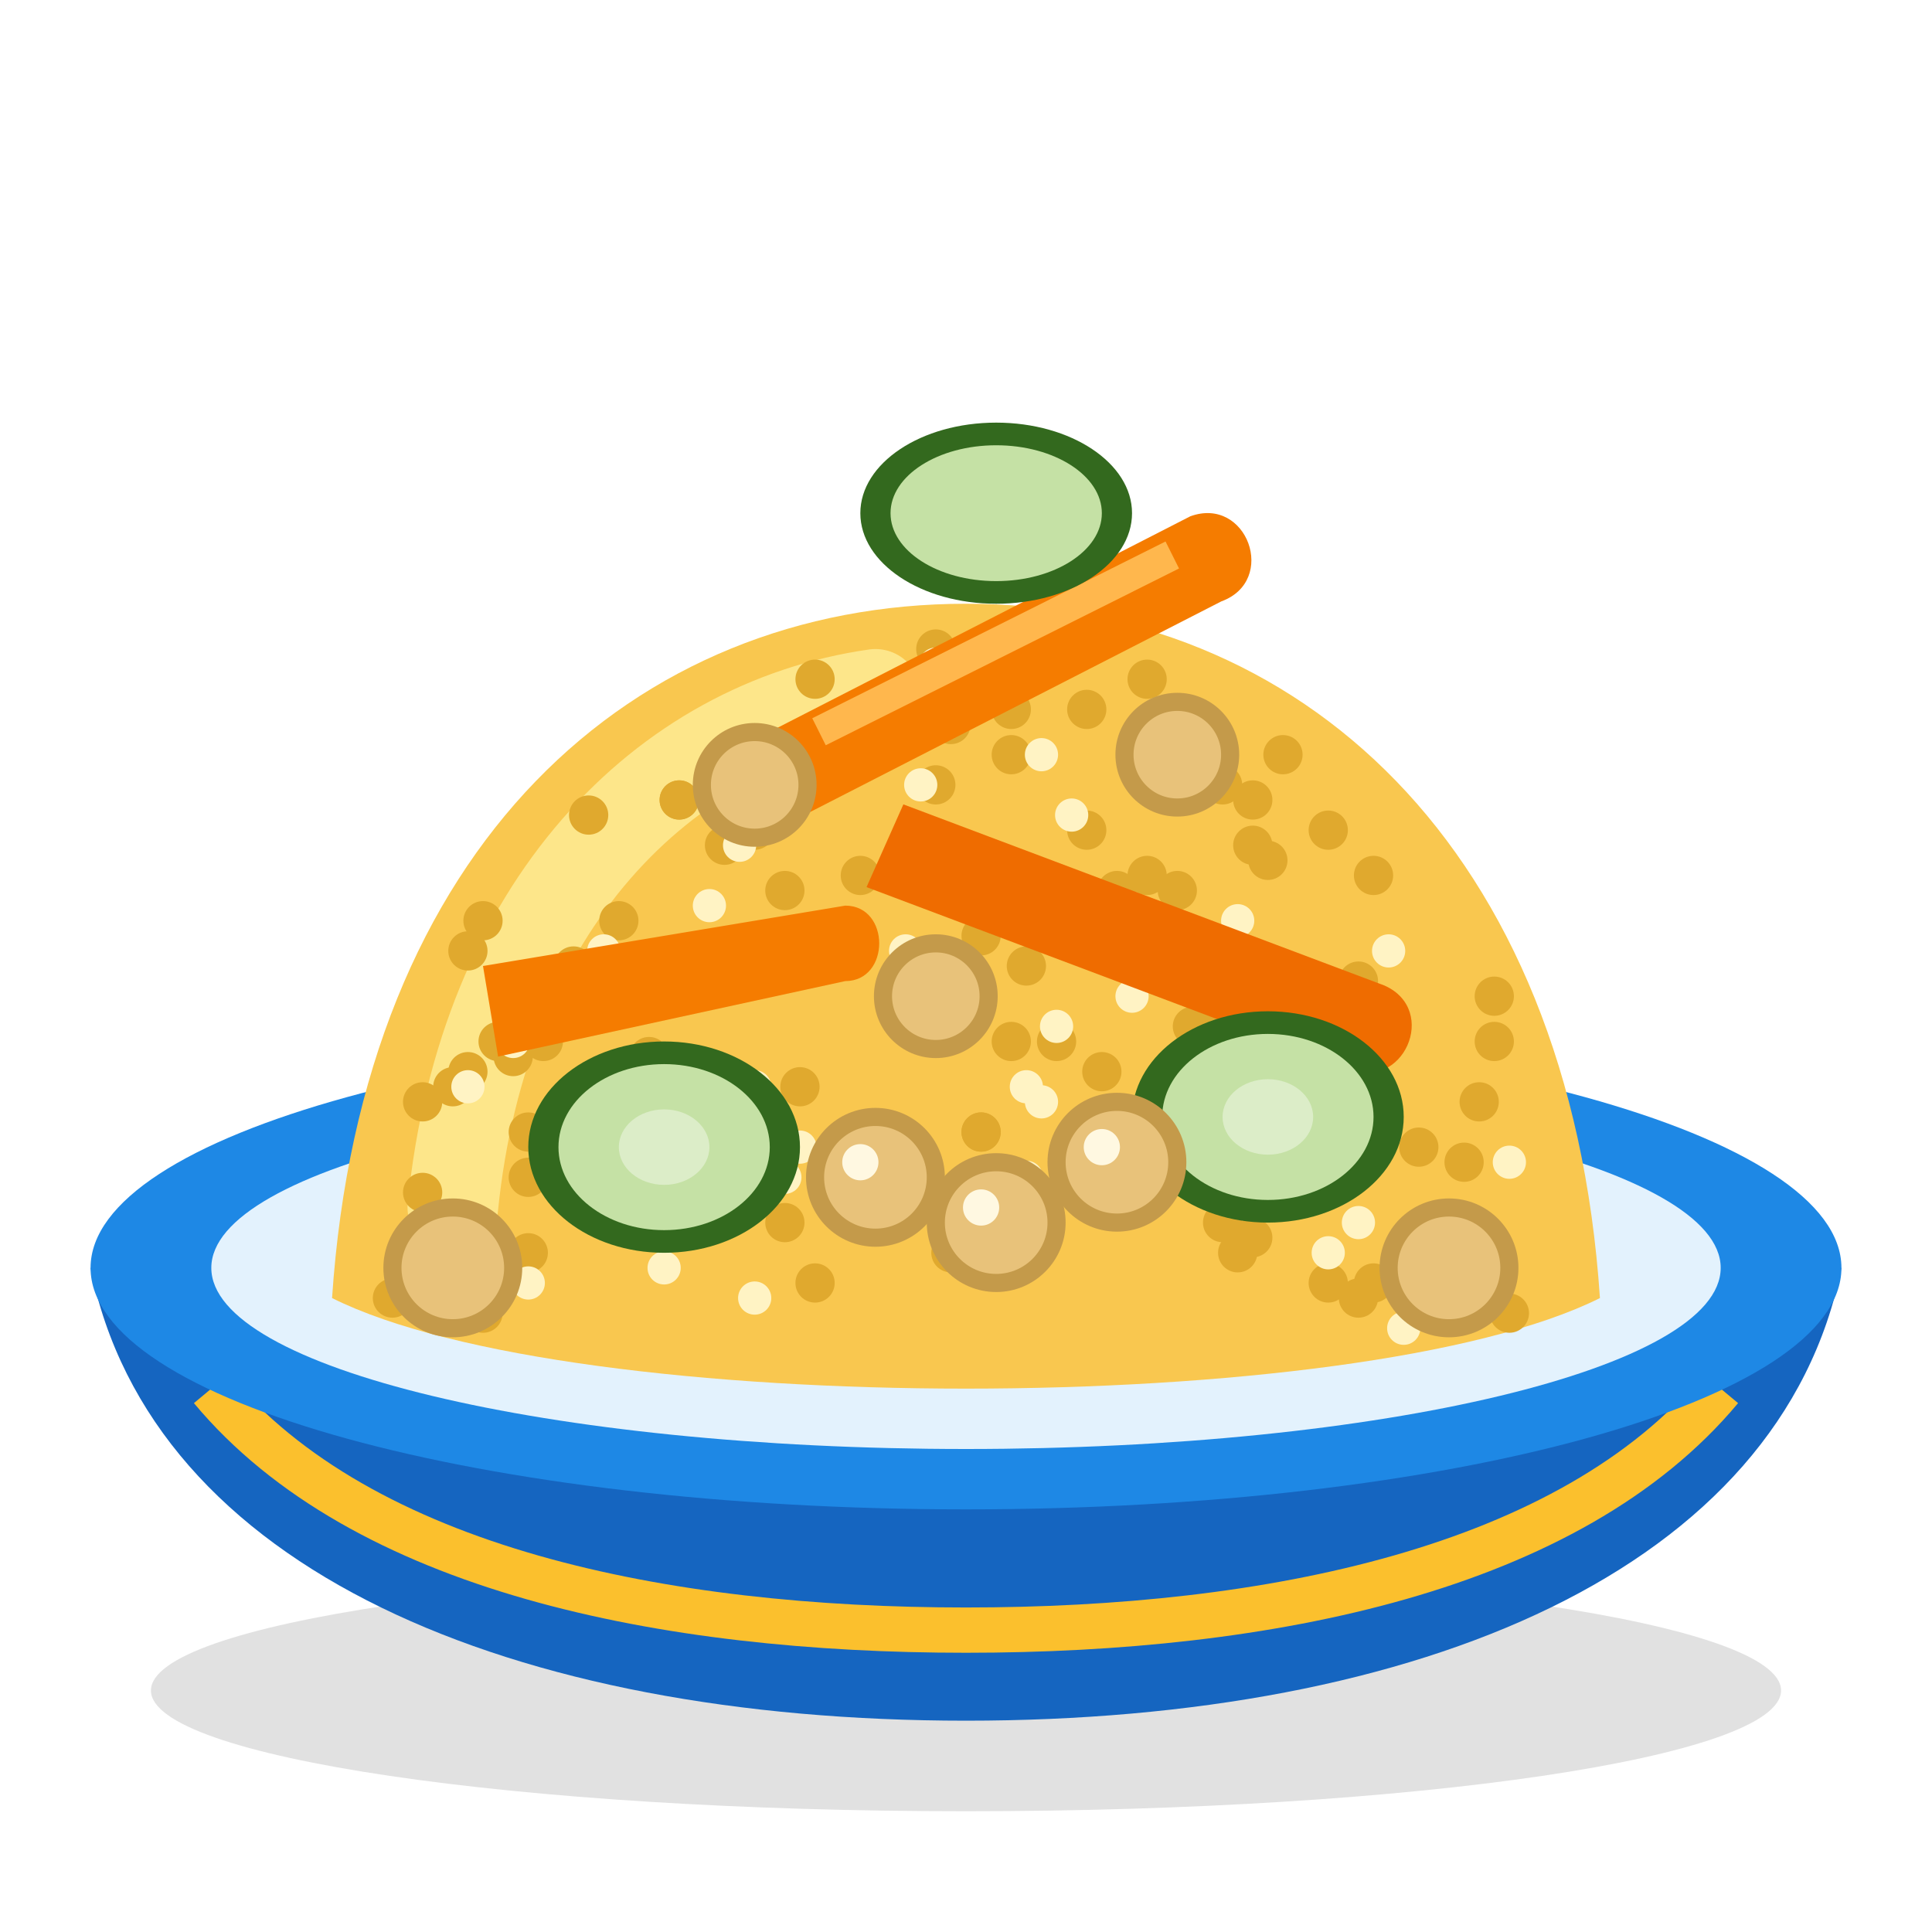
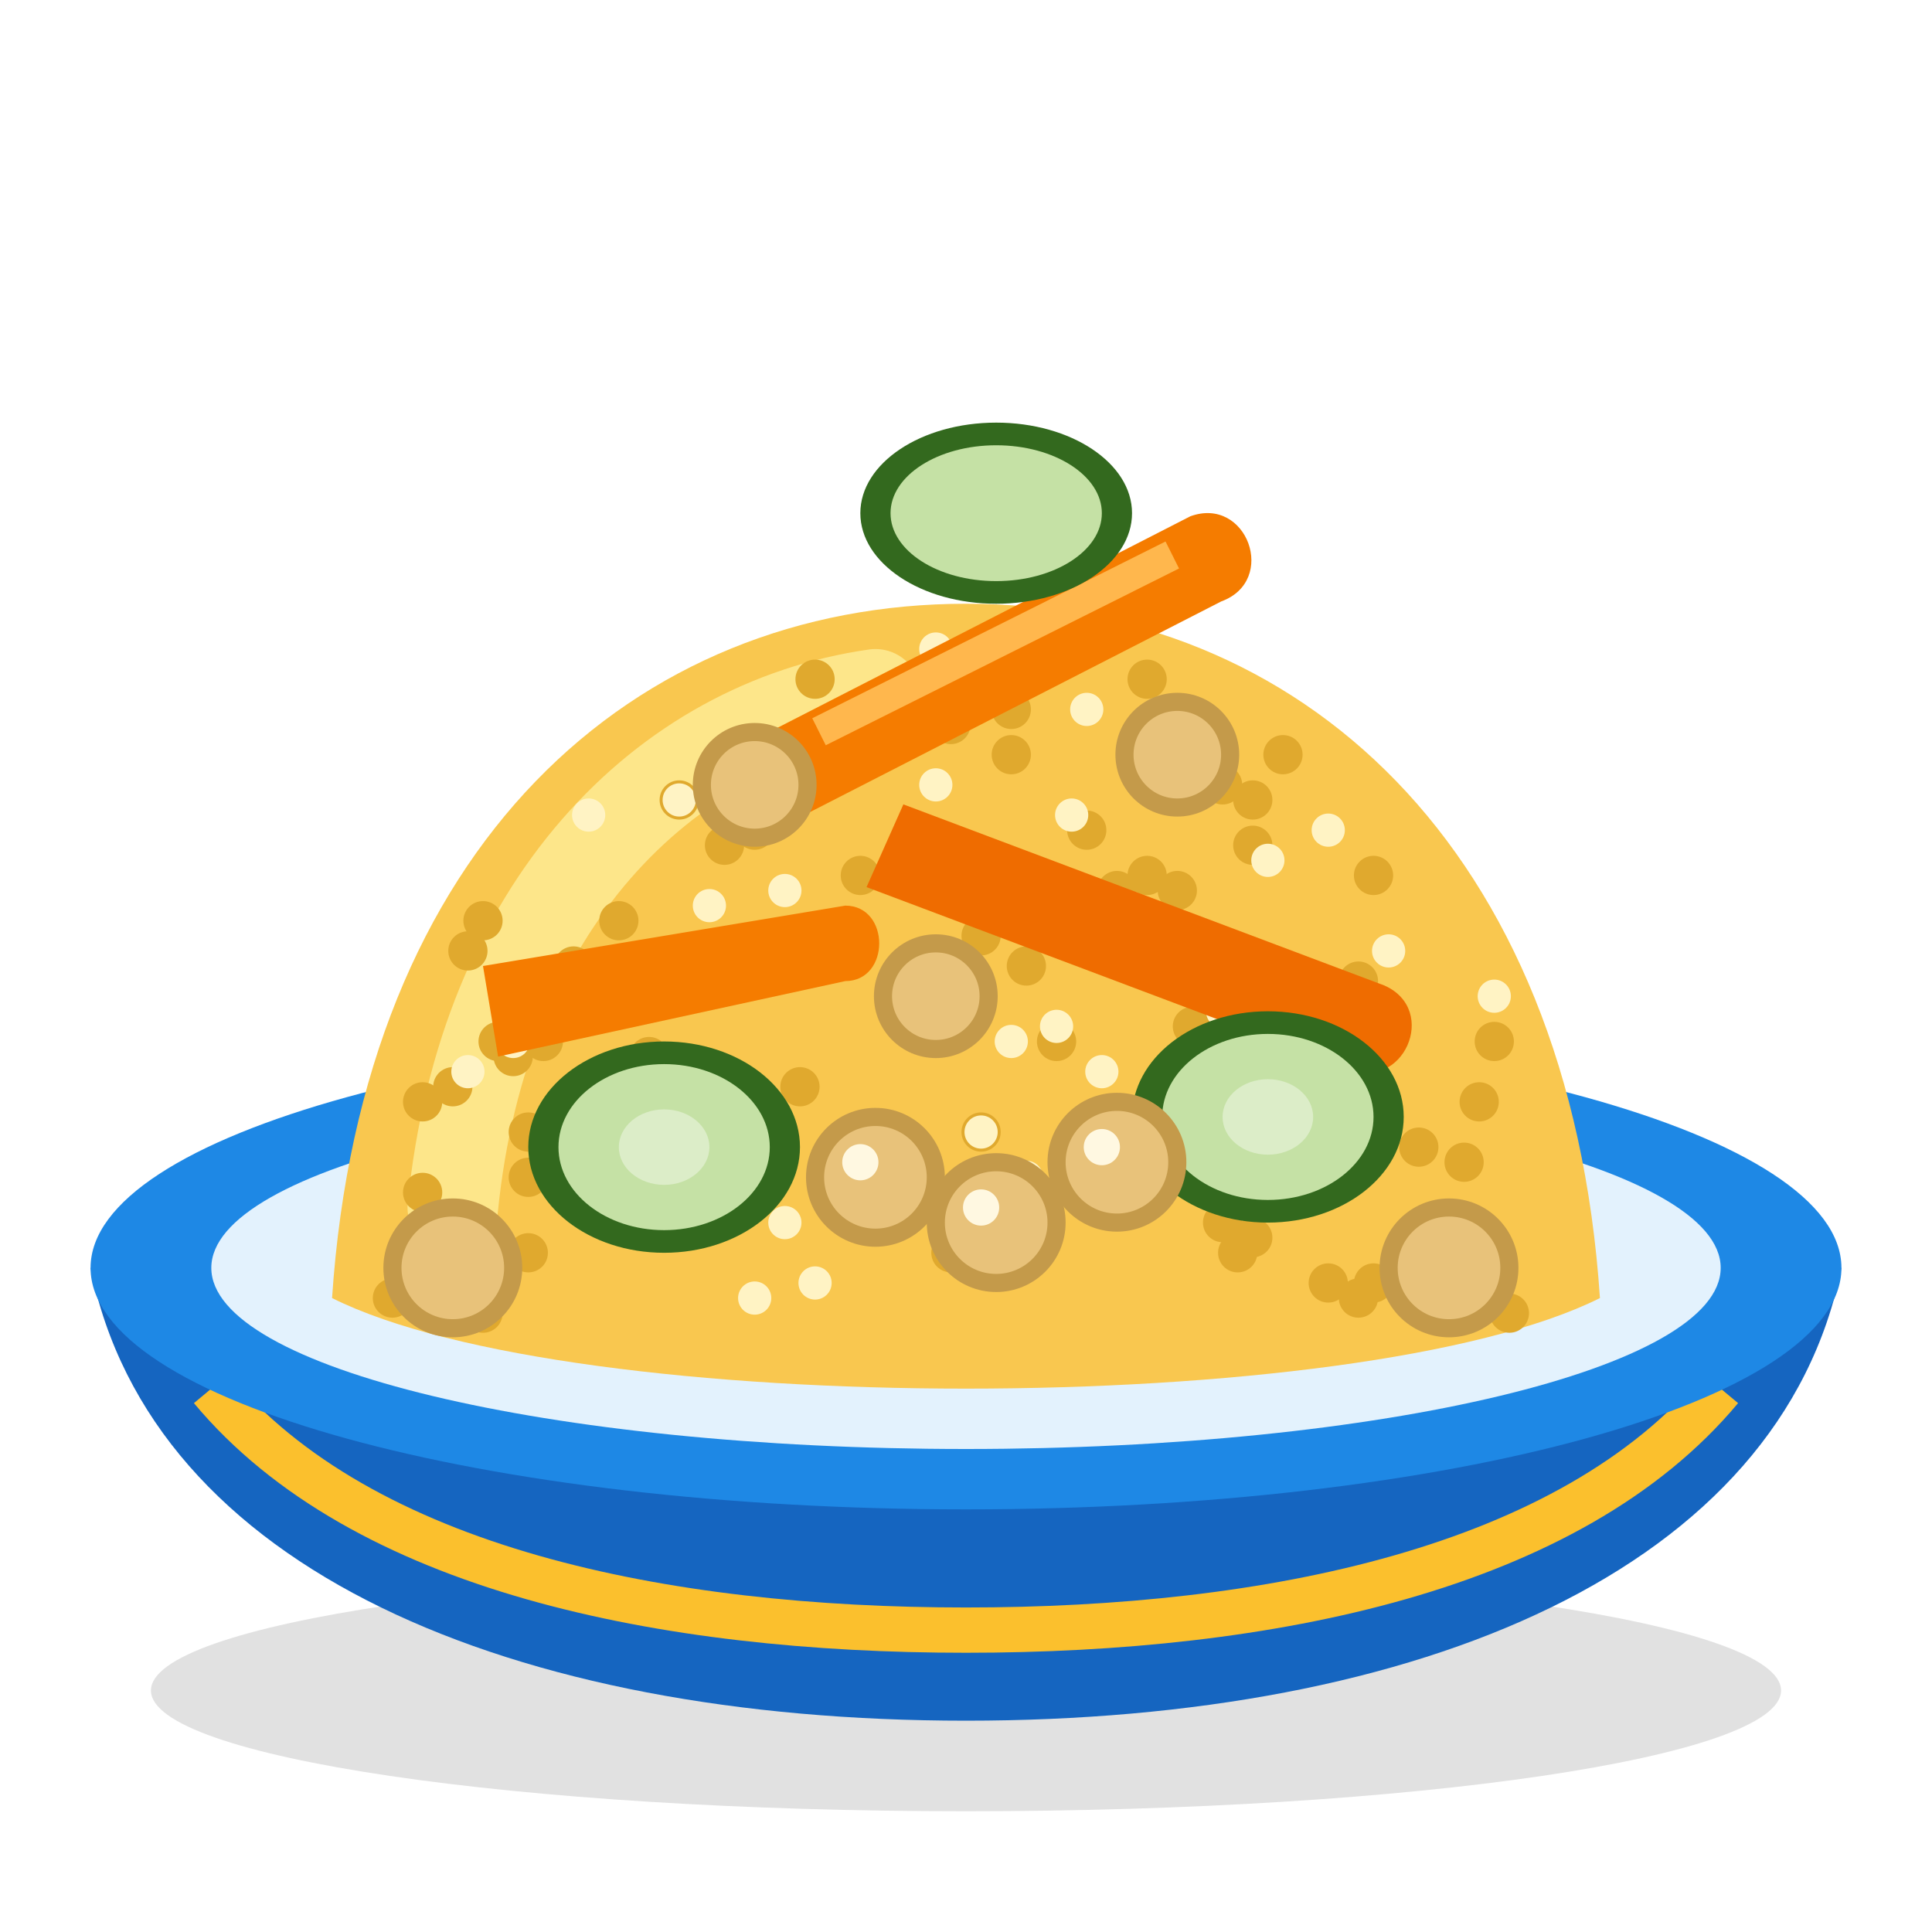
<svg xmlns="http://www.w3.org/2000/svg" viewBox="0 0 128 128">
  <ellipse cx="64" cy="112" rx="54" ry="8" fill="#000" opacity=".12" />
  <path d="M6 84 C10 104 34 114 64 114 C94 114 118 104 122 84 Z" fill="#1565c0" />
  <path d="M14 92 C24 104 44 108 64 108 C84 108 104 104 114 92" fill="none" stroke="#fbc02d" stroke-width="3" />
  <ellipse cx="64" cy="84" rx="58" ry="16" fill="#1e88e5" />
  <ellipse cx="64" cy="84" rx="50" ry="12" fill="#e3f2fd" />
  <path d="M22 86 C24 56 42 40 64 40 C86 40 104 56 106 86 C90 94 38 94 22 86 Z" fill="#f9c74f" />
  <path d="M30 80 C32 60 44 48 58 46" fill="none" stroke="#fde68a" stroke-width="6" stroke-linecap="round" />
  <g fill="#e0a92e">
    <circle cx="63" cy="58" r="1.3" />
    <circle cx="56" cy="63" r="1.3" />
    <circle cx="39" cy="75" r="1.3" />
    <circle cx="65" cy="75" r="1.3" />
    <circle cx="90" cy="86" r="1.3" />
    <circle cx="48" cy="56" r="1.3" />
    <circle cx="67" cy="50" r="1.3" />
    <circle cx="99" cy="69" r="1.3" />
    <circle cx="74" cy="59" r="1.3" />
    <circle cx="34" cy="70" r="1.3" />
    <circle cx="72" cy="55" r="1.3" />
    <circle cx="65" cy="62" r="1.3" />
    <circle cx="69" cy="80" r="1.3" />
    <circle cx="78" cy="59" r="1.3" />
    <circle cx="91" cy="58" r="1.3" />
    <circle cx="41" cy="61" r="1.3" />
    <circle cx="87" cy="70" r="1.3" />
    <circle cx="29" cy="83" r="1.3" />
    <circle cx="51" cy="74" r="1.3" />
    <circle cx="41" cy="81" r="1.3" />
    <circle cx="90" cy="65" r="1.3" />
    <circle cx="26" cy="86" r="1.3" />
    <circle cx="38" cy="64" r="1.3" />
    <circle cx="97" cy="77" r="1.3" />
    <circle cx="44" cy="79" r="1.3" />
    <circle cx="32" cy="61" r="1.3" />
    <circle cx="76" cy="58" r="1.3" />
    <circle cx="28" cy="79" r="1.3" />
    <circle cx="88" cy="85" r="1.3" />
    <circle cx="33" cy="69" r="1.3" />
    <circle cx="83" cy="82" r="1.3" />
    <circle cx="43" cy="70" r="1.3" />
    <circle cx="74" cy="76" r="1.3" />
    <circle cx="91" cy="85" r="1.3" />
    <circle cx="70" cy="69" r="1.3" />
    <circle cx="83" cy="53" r="1.3" />
    <circle cx="51" cy="78" r="1.3" />
    <circle cx="68" cy="64" r="1.3" />
    <circle cx="83" cy="56" r="1.3" />
    <circle cx="31" cy="63" r="1.3" />
    <circle cx="53" cy="72" r="1.3" />
    <circle cx="35" cy="83" r="1.3" />
    <circle cx="94" cy="76" r="1.3" />
    <circle cx="28" cy="73" r="1.3" />
    <circle cx="45" cy="66" r="1.3" />
    <circle cx="77" cy="52" r="1.3" />
    <circle cx="80" cy="78" r="1.3" />
    <circle cx="36" cy="69" r="1.3" />
    <circle cx="35" cy="75" r="1.3" />
    <circle cx="32" cy="87" r="1.3" />
    <circle cx="98" cy="73" r="1.3" />
    <circle cx="64" cy="46" r="1.3" />
    <circle cx="57" cy="58" r="1.3" />
    <circle cx="100" cy="87" r="1.3" />
    <circle cx="63" cy="83" r="1.3" />
    <circle cx="79" cy="68" r="1.3" />
    <circle cx="50" cy="55" r="1.3" />
    <circle cx="82" cy="83" r="1.3" />
    <circle cx="81" cy="52" r="1.3" />
    <circle cx="81" cy="81" r="1.3" />
    <circle cx="54" cy="45" r="1.3" />
    <circle cx="88" cy="77" r="1.3" />
    <circle cx="67" cy="47" r="1.3" />
    <circle cx="35" cy="78" r="1.3" />
    <circle cx="30" cy="72" r="1.3" />
    <circle cx="63" cy="48" r="1.3" />
    <circle cx="85" cy="50" r="1.3" />
    <circle cx="76" cy="45" r="1.3" />
    <circle cx="77" cy="72" r="1.3" />
    <circle cx="45" cy="53" r="1.3" />
-     <circle cx="54" cy="85" r="1.3" />
-     <circle cx="39" cy="54" r="1.3" />
-     <circle cx="31" cy="71" r="1.3" />
-     <circle cx="84" cy="57" r="1.3" />
-     <circle cx="44" cy="74" r="1.3" />
-     <circle cx="64" cy="67" r="1.3" />
-     <circle cx="52" cy="59" r="1.3" />
-     <circle cx="88" cy="72" r="1.3" />
-     <circle cx="81" cy="67" r="1.3" />
-     <circle cx="86" cy="70" r="1.3" />
-     <circle cx="99" cy="66" r="1.3" />
-     <circle cx="62" cy="52" r="1.3" />
-     <circle cx="73" cy="71" r="1.3" />
-     <circle cx="67" cy="69" r="1.3" />
-     <circle cx="52" cy="81" r="1.3" />
-     <circle cx="65" cy="75" r="1.3" />
-     <circle cx="72" cy="47" r="1.3" />
-     <circle cx="62" cy="43" r="1.3" />
-     <circle cx="45" cy="53" r="1.3" />
-     <circle cx="88" cy="55" r="1.3" />
  </g>
  <g fill="#fff3c4">
+     <circle cx="54" cy="85" r="1.1" />
+     <circle cx="39" cy="54" r="1.1" />
+     <circle cx="31" cy="71" r="1.1" />
+     <circle cx="84" cy="57" r="1.1" />
+     <circle cx="44" cy="74" r="1.1" />
+     <circle cx="64" cy="67" r="1.1" />
+     <circle cx="52" cy="59" r="1.1" />
+     <circle cx="88" cy="72" r="1.1" />
+     <circle cx="81" cy="67" r="1.1" />
+     <circle cx="86" cy="70" r="1.1" />
+     <circle cx="99" cy="66" r="1.1" />
+     <circle cx="62" cy="52" r="1.1" />
+     <circle cx="73" cy="71" r="1.1" />
+     <circle cx="67" cy="69" r="1.1" />
+     <circle cx="52" cy="81" r="1.1" />
+     <circle cx="65" cy="75" r="1.1" />
+     <circle cx="72" cy="47" r="1.1" />
+     <circle cx="62" cy="43" r="1.1" />
+     <circle cx="45" cy="53" r="1.1" />
+     <circle cx="88" cy="55" r="1.1" />
    <circle cx="92" cy="63" r="1.1" />
    <circle cx="70" cy="68" r="1.1" />
    <circle cx="71" cy="54" r="1.1" />
    <circle cx="50" cy="86" r="1.1" />
    <circle cx="38" cy="65" r="1.1" />
    <circle cx="34" cy="69" r="1.1" />
    <circle cx="68" cy="78" r="1.1" />
    <circle cx="47" cy="60" r="1.1" />
    <circle cx="43" cy="78" r="1.1" />
    <circle cx="89" cy="68" r="1.1" />
-     <circle cx="88" cy="83" r="1.1" />
-     <circle cx="40" cy="63" r="1.1" />
-     <circle cx="90" cy="72" r="1.1" />
-     <circle cx="39" cy="79" r="1.1" />
-     <circle cx="44" cy="77" r="1.1" />
-     <circle cx="87" cy="79" r="1.1" />
-     <circle cx="68" cy="72" r="1.1" />
-     <circle cx="69" cy="50" r="1.1" />
-     <circle cx="35" cy="68" r="1.1" />
-     <circle cx="61" cy="52" r="1.1" />
-     <circle cx="84" cy="70" r="1.1" />
-     <circle cx="93" cy="88" r="1.1" />
-     <circle cx="49" cy="56" r="1.1" />
-     <circle cx="35" cy="85" r="1.1" />
-     <circle cx="49" cy="72" r="1.1" />
-     <circle cx="100" cy="77" r="1.1" />
-     <circle cx="52" cy="78" r="1.1" />
-     <circle cx="65" cy="46" r="1.1" />
-     <circle cx="31" cy="72" r="1.1" />
-     <circle cx="44" cy="84" r="1.1" />
-     <circle cx="90" cy="81" r="1.1" />
-     <circle cx="62" cy="44" r="1.1" />
-     <circle cx="60" cy="63" r="1.1" />
-     <circle cx="69" cy="73" r="1.1" />
-     <circle cx="98" cy="85" r="1.1" />
-     <circle cx="75" cy="66" r="1.1" />
-     <circle cx="84" cy="69" r="1.1" />
-     <circle cx="50" cy="72" r="1.1" />
-     <circle cx="82" cy="61" r="1.1" />
-     <circle cx="53" cy="76" r="1.1" />
  </g>
  <g transform="rotate(-20 64 46)">
    <path d="M50 44 L82 40 C86 40 86 46 82 46 L50 50 Z" fill="#f57c00" />
    <path d="M54 45 L80 42" stroke="#ffb74d" stroke-width="2" />
  </g>
  <g transform="rotate(24 70 60)">
    <path d="M58 58 L92 56 C96 56 96 62 92 62 L58 64 Z" fill="#ef6c00" />
  </g>
  <path d="M32 64 L56 60 C59 60 59 65 56 65 L33 70 Z" fill="#f57c00" />
  <g>
    <ellipse cx="44" cy="76" rx="9" ry="7" fill="#33691e" />
    <ellipse cx="44" cy="76" rx="7" ry="5.5" fill="#c5e1a5" />
    <ellipse cx="44" cy="76" rx="3" ry="2.5" fill="#dcedc8" />
  </g>
  <g>
    <ellipse cx="84" cy="74" rx="9" ry="7" fill="#33691e" />
    <ellipse cx="84" cy="74" rx="7" ry="5.5" fill="#c5e1a5" />
    <ellipse cx="84" cy="74" rx="3" ry="2.5" fill="#dcedc8" />
  </g>
  <g>
    <ellipse cx="66" cy="34" rx="9" ry="6" fill="#33691e" />
    <ellipse cx="66" cy="34" rx="7" ry="4.5" fill="#c5e1a5" />
  </g>
  <g fill="#e8c27a" stroke="#c49a4a" stroke-width="1.2">
    <circle cx="58" cy="78" r="4" />
    <circle cx="66" cy="81" r="4" />
    <circle cx="74" cy="77" r="4" />
    <circle cx="96" cy="84" r="4" />
    <circle cx="30" cy="84" r="4" />
    <circle cx="50" cy="52" r="3.5" />
    <circle cx="78" cy="50" r="3.5" />
    <circle cx="62" cy="66" r="3.5" />
  </g>
  <g fill="#fff8e1">
    <circle cx="57" cy="77" r="1.2" />
    <circle cx="65" cy="80" r="1.2" />
    <circle cx="73" cy="76" r="1.2" />
  </g>
</svg>
